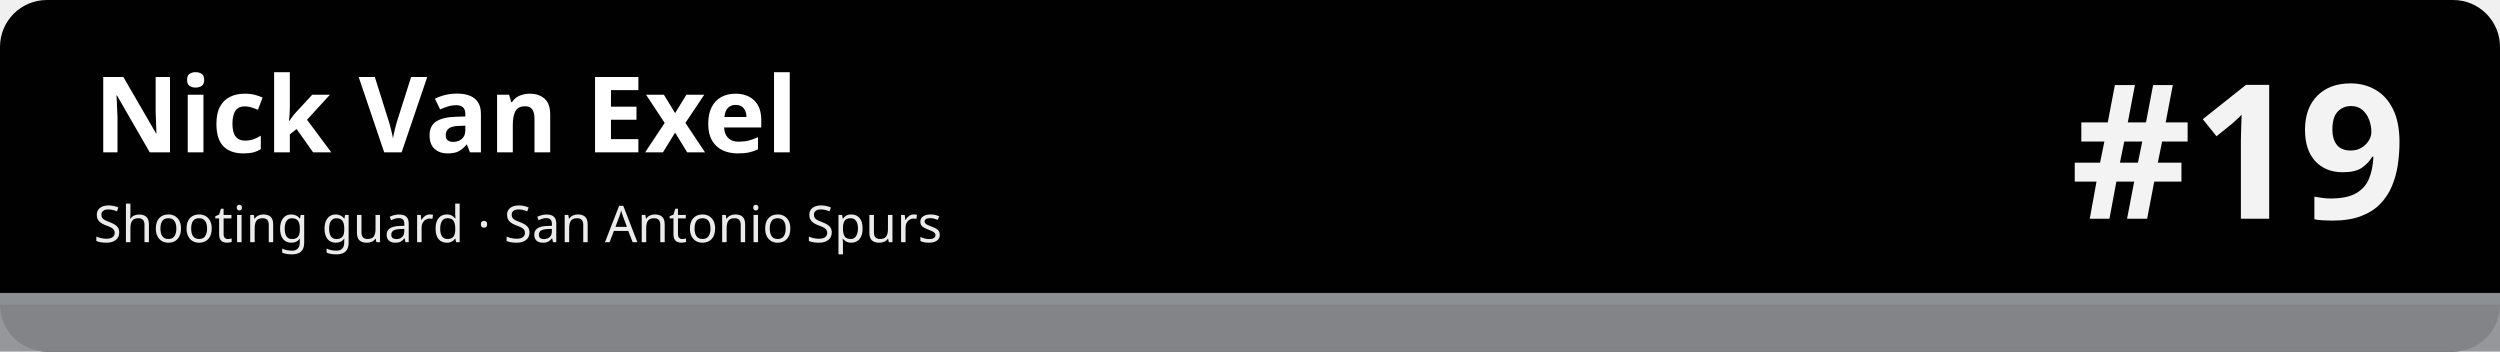
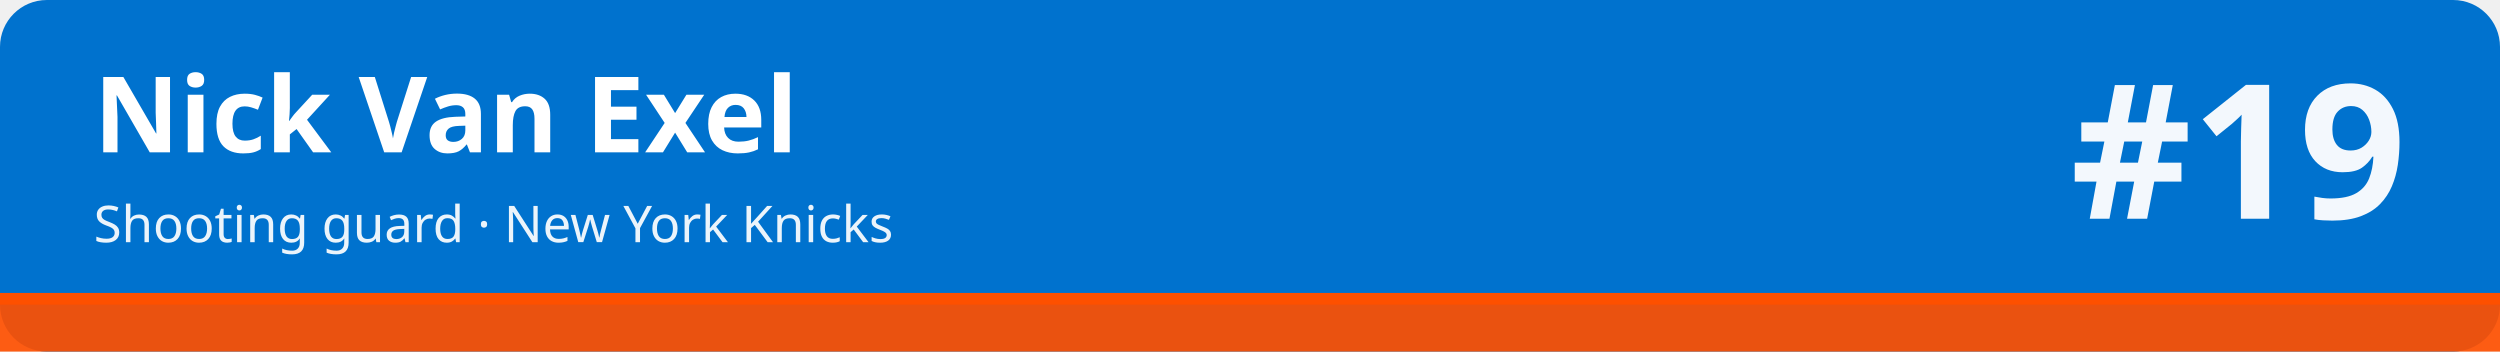
<svg xmlns="http://www.w3.org/2000/svg" width="1280" height="180" viewBox="0 0 1280 180" role="img" aria-labelledby="t d">
-   <rect width="1280" height="180" rx="24" fill="#010101" />
-   <rect x="0" y="150" width="1280" height="30" fill="#8d9093" fill-opacity=".92" />
-   <rect x="0" y="150" width="1280" height="6" fill="#8d9093" />
+   <rect width="1280" height="180" rx="24" fill="#0072ce" />
+   <rect x="0" y="150" width="1280" height="30" fill="#fe5000" fill-opacity=".92" />
+   <rect x="0" y="150" width="1280" height="6" fill="#fe5000" />
  <text x="48" y="78" font-family="sans-serif" font-size="54" font-weight="700" fill="#ffffff">Nick Van Exel</text>
-   <text x="48" y="124" font-family="sans-serif" font-size="26" fill="#ffffff" fill-opacity=".92">Shooting guard · San Antonio Spurs</text>
+   <text x="48" y="124" font-family="sans-serif" font-size="26" fill="#ffffff" fill-opacity=".92">Shooting guard · New York Knicks</text>
  <text x="1232" y="112" font-family="sans-serif" font-size="96" font-weight="800" fill="#ffffff" fill-opacity=".95" text-anchor="end">#19</text>
</svg>
